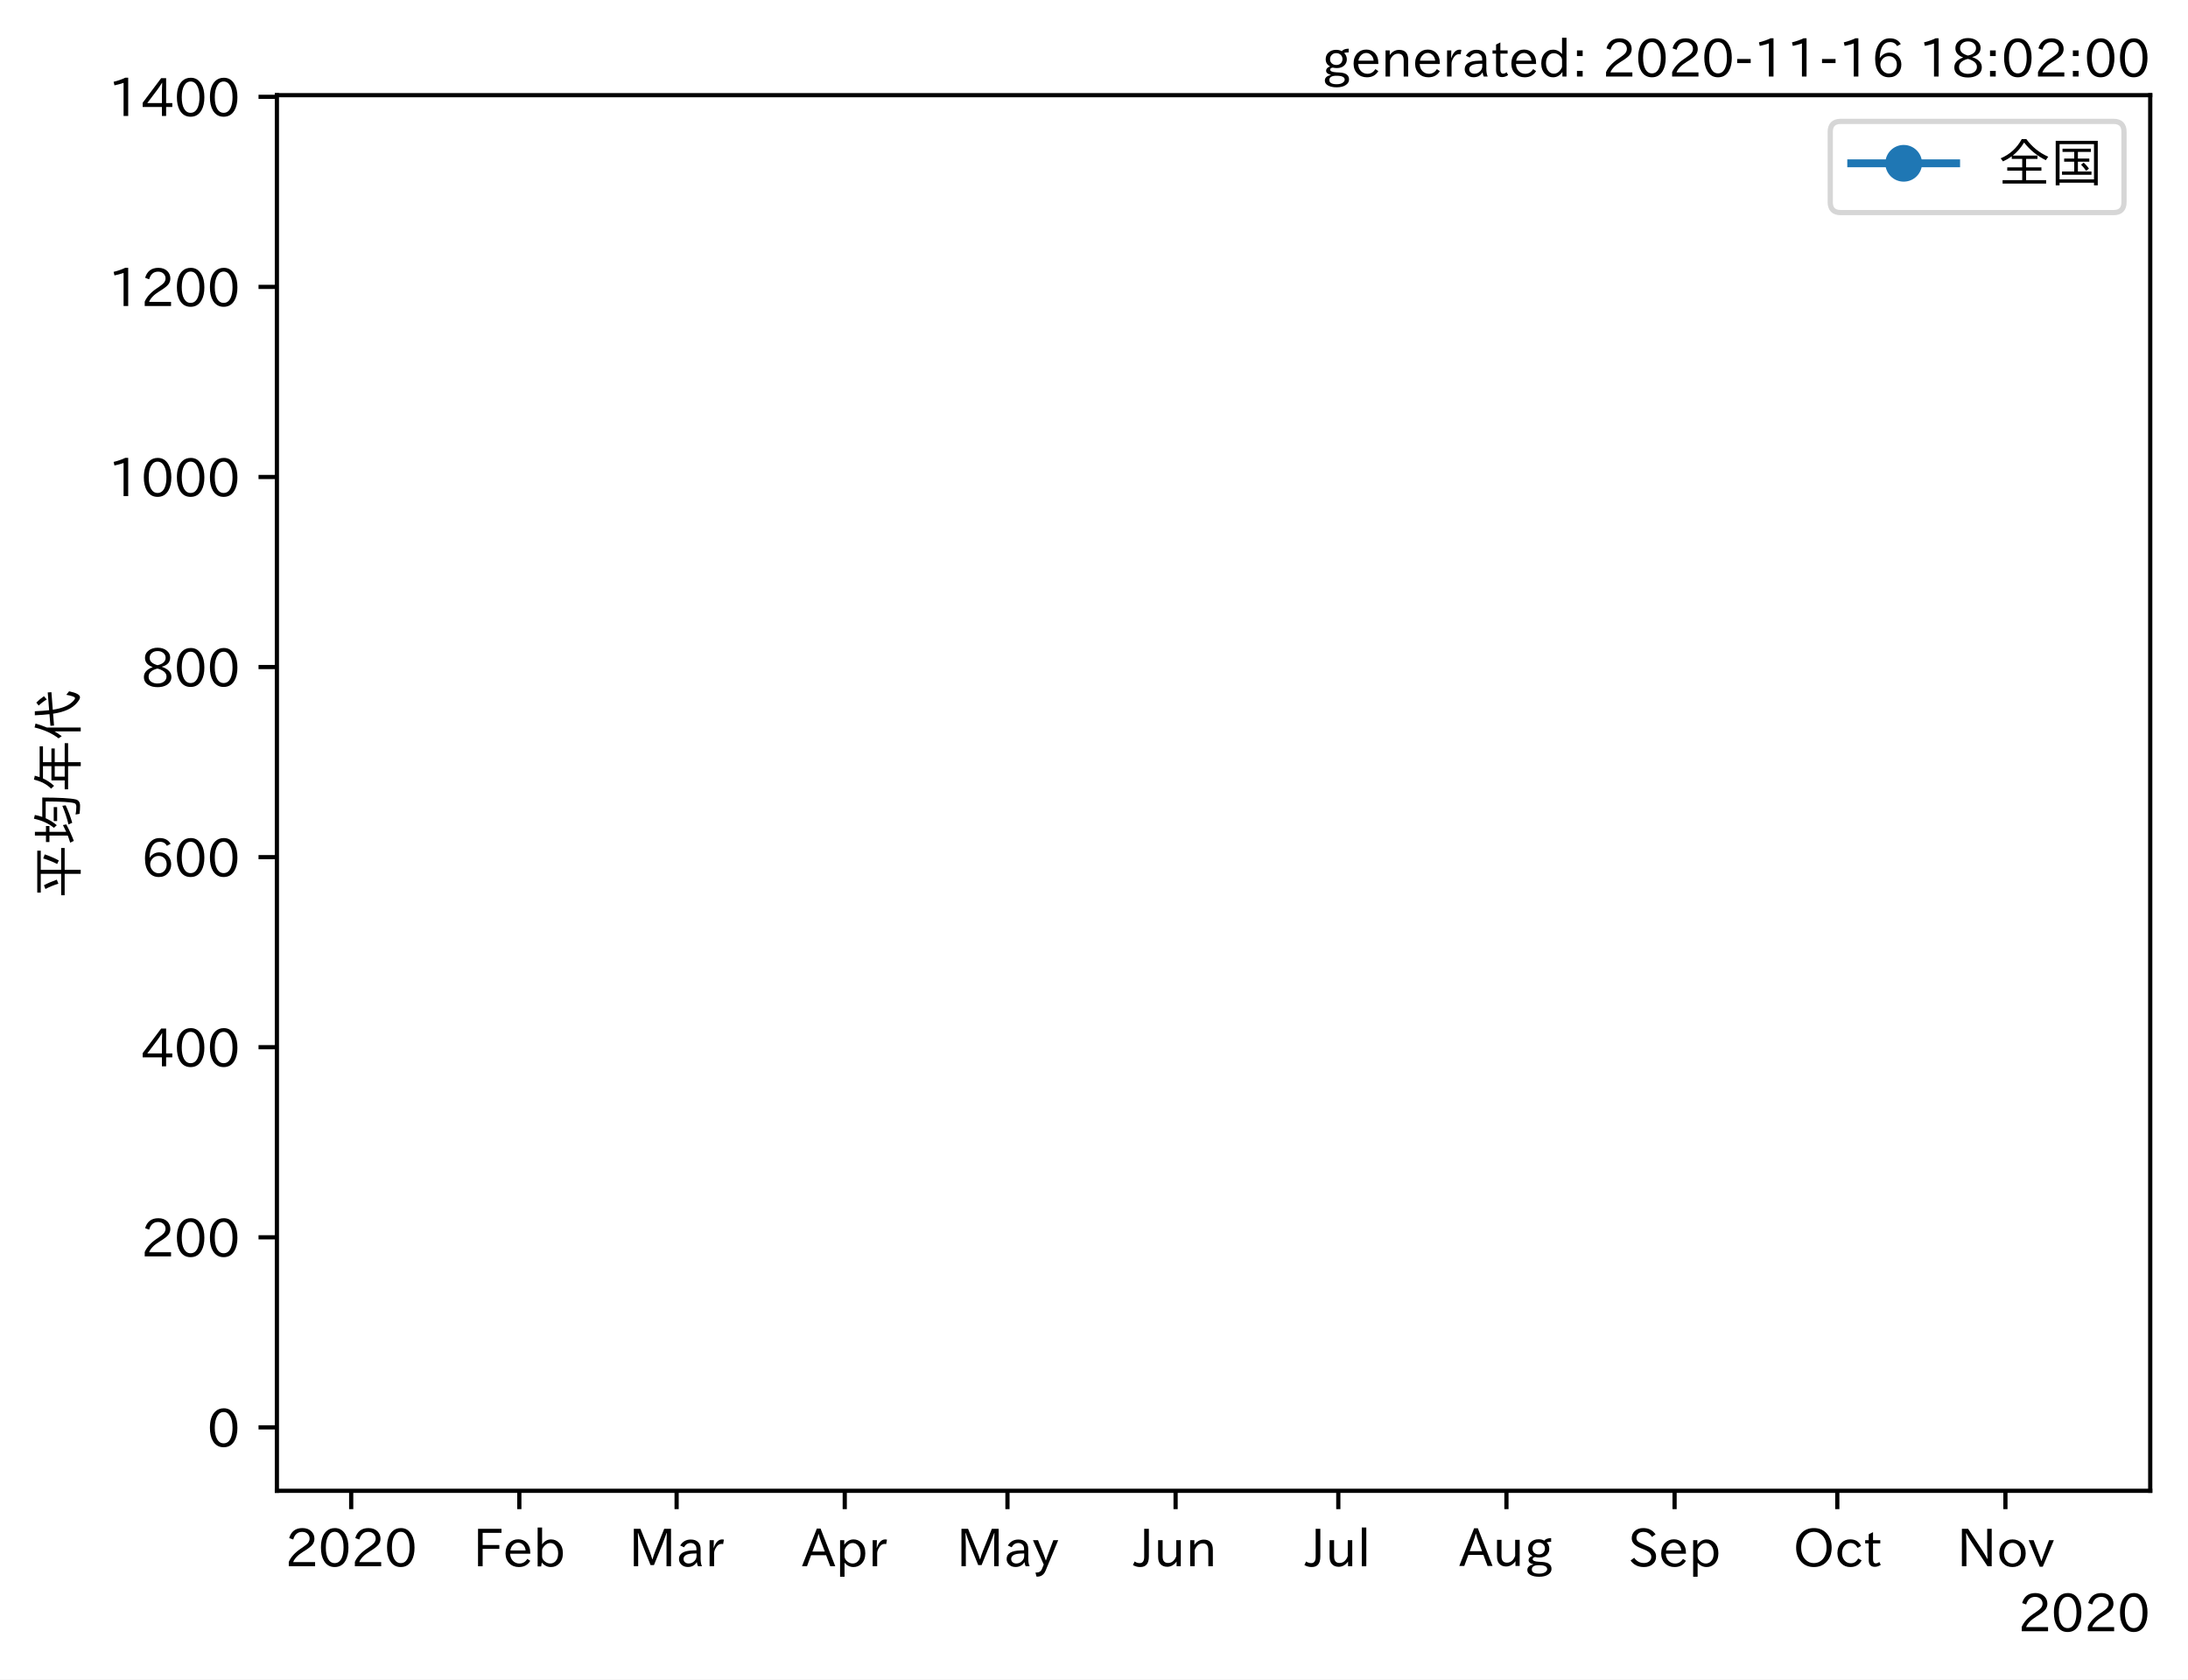
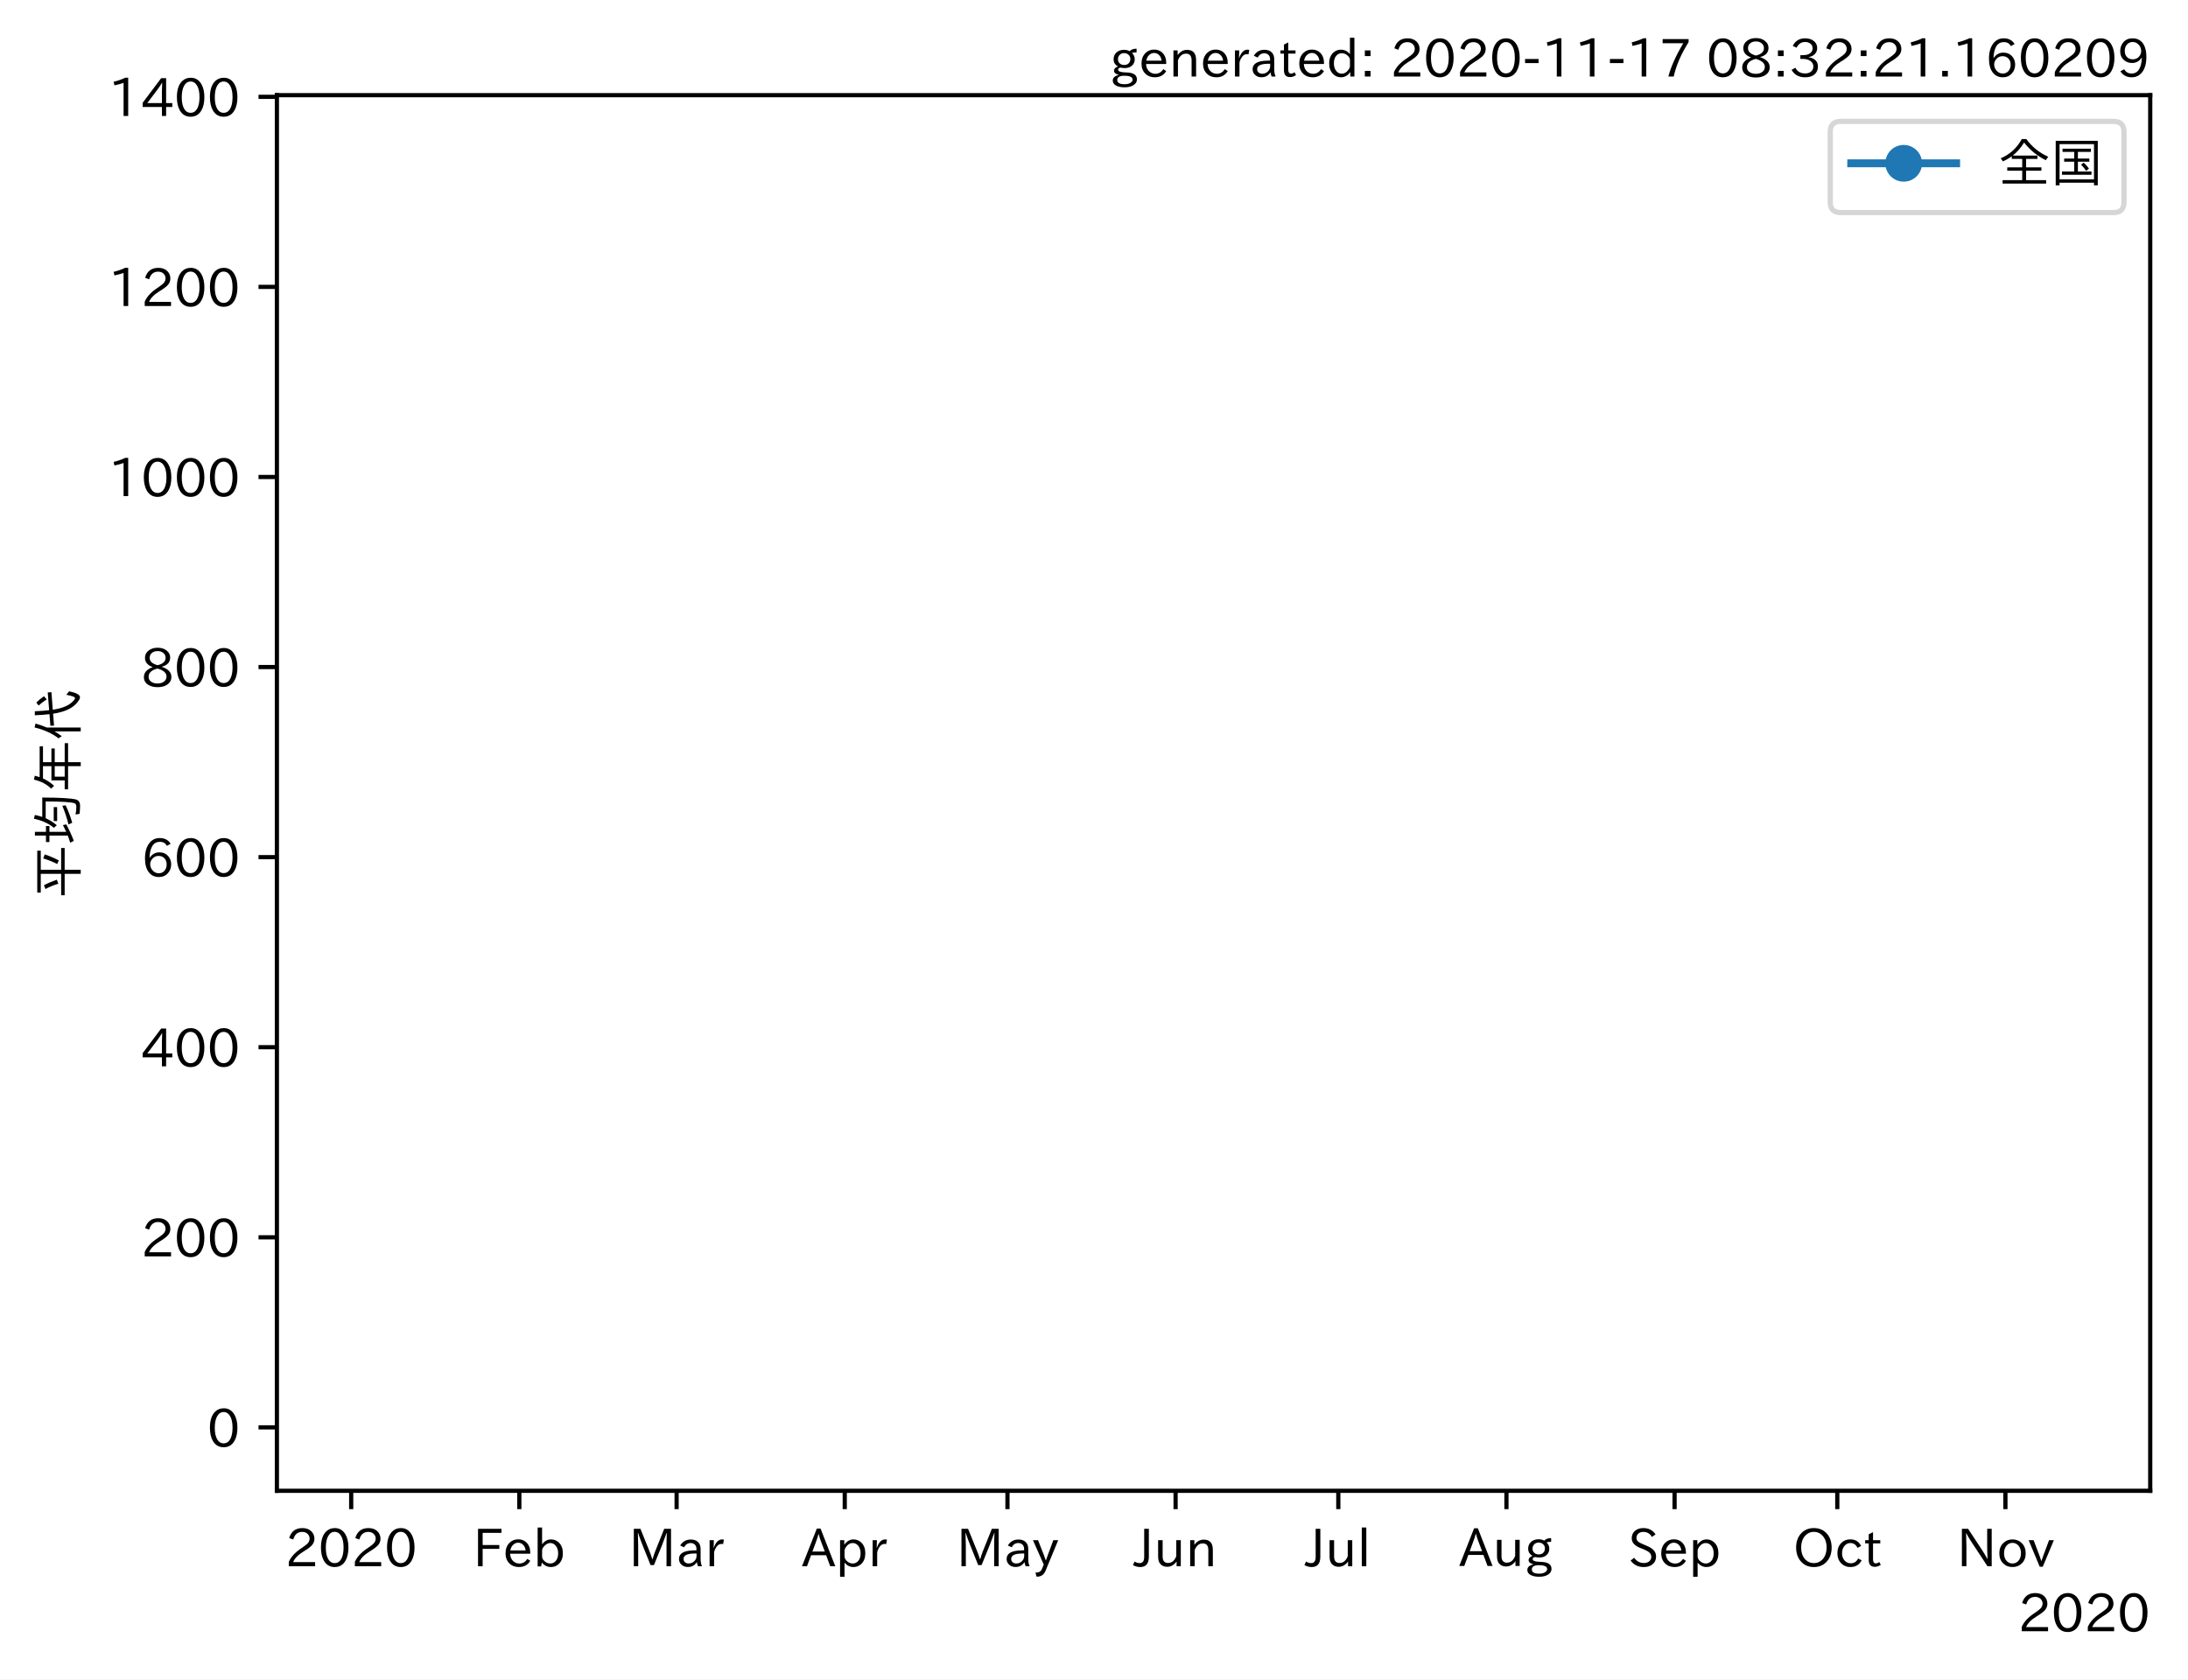
<svg xmlns="http://www.w3.org/2000/svg" xmlns:xlink="http://www.w3.org/1999/xlink" height="320.24pt" version="1.1" viewBox="0 0 417.104 320.24" width="417.104pt">
  <defs>
    <style type="text/css">*{stroke-linecap:butt;stroke-linejoin:round;}</style>
  </defs>
  <g id="figure_1">
    <g id="patch_1">
      <path d="M 0 320.24  L 417.104 320.24  L 417.104 0  L 0 0  z " style="fill:#ffffff;" />
    </g>
    <g id="axes_1">
      <g id="patch_2">
        <path d="M 52.784 284.259  L 409.904 284.259  L 409.904 18.147  L 52.784 18.147  z " style="fill:#ffffff;" />
      </g>
      <g id="matplotlib.axis_1">
        <g id="xtick_1">
          <g id="line2d_1">
            <defs>
-               <path d="M 0 0  L 0 3.5  " id="m5d62d3dd07" style="stroke:#000000;stroke-width:0.8;" />
+               <path d="M 0 0  L 0 3.5  " id="mfe7e79feb5" style="stroke:#000000;stroke-width:0.8;" />
            </defs>
            <g>
-               <use style="stroke:#000000;stroke-width:0.8;" x="66.949" xlink:href="#m5d62d3dd07" y="284.259" />
+               <use style="stroke:#000000;stroke-width:0.8;" x="66.949" xlink:href="#mfe7e79feb5" y="284.259" />
            </g>
          </g>
          <g id="text_1">
            <g transform="translate(54.35236 298.7493)scale(0.1 -0.1)">
              <defs>
                <path d="M 57.172 0.984  L 6.984 0.984  L 6.984 9.281  Q 12.891 23.047 29.594 34.422  L 32.375 36.281  Q 40.922 42.141 43.609 45.406  Q 46.688 49.266 46.688 53.812  Q 46.688 58.938 43.062 62.547  Q 39.062 66.547 32.562 66.547  Q 19.531 66.547 15.484 52  L 7.766 54.781  Q 13.328 73.828 33.062 73.828  Q 43.844 73.828 50.25 67.438  Q 55.859 61.672 55.859 53.516  Q 55.859 47.469 52.25 42.531  Q 48.922 37.75 36.969 30.281  L 34.859 29  Q 19.625 19.578 15.281 8.891  L 57.172 8.891  z " id="IPAexGothic-50" />
                <path d="M 31.844 73.828  Q 45.016 73.828 52.094 61.625  Q 57.719 51.953 57.719 36.625  Q 57.719 21.438 52.094 11.578  Q 45.125 -0.484 31.5 -0.484  Q 17.922 -0.484 10.938 11.578  Q 5.328 21.438 5.328 36.719  Q 5.328 58.016 15.625 67.719  Q 22.172 73.828 31.844 73.828  z M 31.5 66.656  Q 23.688 66.656 19.188 58.734  Q 14.594 50.734 14.594 36.625  Q 14.594 22.75 19.094 14.797  Q 23.641 6.984 31.5 6.984  Q 40.922 6.984 45.453 18.016  Q 48.438 25.344 48.438 37.109  Q 48.438 50.875 43.844 58.734  Q 39.203 66.656 31.5 66.656  z " id="IPAexGothic-48" />
              </defs>
              <use xlink:href="#IPAexGothic-50" />
              <use x="62.988" xlink:href="#IPAexGothic-48" />
              <use x="125.977" xlink:href="#IPAexGothic-50" />
              <use x="188.965" xlink:href="#IPAexGothic-48" />
            </g>
          </g>
        </g>
        <g id="xtick_2">
          <g id="line2d_2">
            <g>
-               <use style="stroke:#000000;stroke-width:0.8;" x="99.001" xlink:href="#m5d62d3dd07" y="284.259" />
+               <use style="stroke:#000000;stroke-width:0.8;" x="99.001" xlink:href="#mfe7e79feb5" y="284.259" />
            </g>
          </g>
          <g id="text_2">
            <g transform="translate(90.17768 298.7493)scale(0.1 -0.1)">
              <defs>
                <path d="M 54.203 64.703  L 18.312 64.703  L 18.312 41.5  L 50.094 41.5  L 50.094 34.188  L 18.312 34.188  L 18.312 0.984  L 9.516 0.984  L 9.516 72.406  L 54.203 72.406  z " id="IPAexGothic-70" />
                <path d="M 13.484 24.906  Q 13.922 16.266 18.891 11.281  Q 23.969 6.203 31.203 6.203  Q 40.719 6.203 46.297 15.094  L 51.906 11.375  Q 44.828 -0.484 30.172 -0.484  Q 19.094 -0.484 11.969 6.594  Q 4.781 13.812 4.781 25.641  Q 4.781 38.188 12.312 45.703  Q 19 52.391 29 52.391  Q 38.422 52.391 44.781 46.188  Q 51.906 38.969 51.906 26.906  L 51.906 24.906  z M 43.062 31.203  Q 42.328 37.984 38.281 41.891  Q 34.281 45.906 28.812 45.906  Q 22.469 45.906 17.969 40.484  Q 14.891 36.812 13.969 31.203  z " id="IPAexGothic-101" />
                <path d="M 17.578 42.672  Q 24.219 52.203 34.672 52.203  Q 43.562 52.203 49.859 45.906  Q 57.172 38.578 57.172 25.688  Q 57.172 13.094 49.859 5.812  Q 43.562 -0.484 34.469 -0.484  Q 24.359 -0.484 17 8.062  L 15.766 0.688  L 9.078 0.688  L 9.078 74.906  L 17.578 74.906  z M 17.578 31.203  L 17.578 19.578  Q 17.578 13.875 23.875 9.375  Q 28.172 6.297 33.109 6.297  Q 38.875 6.297 42.875 10.297  Q 48.188 15.766 48.188 25.484  Q 48.188 34.281 43.797 39.891  Q 39.453 45.312 33.203 45.312  Q 27.484 45.312 22.469 40.281  Q 17.578 35.406 17.578 31.203  z " id="IPAexGothic-98" />
              </defs>
              <use xlink:href="#IPAexGothic-70" />
              <use x="57.178" xlink:href="#IPAexGothic-101" />
              <use x="114.062" xlink:href="#IPAexGothic-98" />
            </g>
          </g>
        </g>
        <g id="xtick_3">
          <g id="line2d_3">
            <g>
-               <use style="stroke:#000000;stroke-width:0.8;" x="128.985" xlink:href="#m5d62d3dd07" y="284.259" />
+               <use style="stroke:#000000;stroke-width:0.8;" x="128.985" xlink:href="#mfe7e79feb5" y="284.259" />
            </g>
          </g>
          <g id="text_3">
            <g transform="translate(119.8758 298.7493)scale(0.1 -0.1)">
              <defs>
                <path d="M 80.422 0.984  L 71.828 0.984  L 71.828 39.594  Q 71.828 51.266 72.406 64.594  L 72.016 64.594  Q 68.062 53.266 63.531 41.797  L 47.906 3.266  L 41.406 3.266  L 25.641 42.578  Q 20.75 54.781 17.625 64.703  L 17.234 64.703  Q 17.828 48.922 17.828 39.891  L 17.828 0.984  L 9.516 0.984  L 9.516 72.406  L 22.125 72.406  L 39.109 30.375  Q 42.141 23 44.828 14.156  L 45.125 14.156  Q 47.312 22.125 50.531 30.172  L 67.438 72.406  L 80.422 72.406  z " id="IPAexGothic-77" />
                <path d="M 49.312 0.984  L 41.75 0.984  Q 39.984 4.734 39.547 8.688  L 39.203 8.688  Q 33.547 -0.391 22.312 -0.391  Q 14.594 -0.391 9.719 4.5  Q 5.422 8.797 5.422 14.984  Q 5.422 30.422 32.031 31.203  L 38.719 31.391  L 38.719 33.984  Q 38.719 39.203 35.75 42.188  Q 32.625 45.312 27.734 45.312  Q 19.344 45.312 15.141 37.156  L 7.719 40.578  Q 14.656 52 27.938 52  Q 37.109 52 42.047 46.875  Q 46.625 42.281 46.625 33.891  L 46.625 15.578  Q 46.625 6.25 49.312 0.984  z M 38.922 25.391  L 33.453 25.297  Q 14.109 24.859 14.109 14.891  Q 14.109 11.375 16.406 9.078  Q 19.234 6.297 23.828 6.297  Q 30.219 6.297 34.906 10.984  Q 38.922 15.141 38.922 21  z " id="IPAexGothic-97" />
                <path d="M 36.078 51.812  L 34.578 43.266  Q 32.906 43.609 31.594 43.609  Q 25.828 43.609 22.078 38.188  Q 17.391 31.344 17.391 26.172  L 17.391 0.984  L 8.797 0.984  L 8.797 50.781  L 16.891 50.781  L 16.5 35.984  L 16.703 35.984  Q 22.219 52.203 32.766 52.203  Q 34.469 52.203 36.078 51.812  z " id="IPAexGothic-114" />
              </defs>
              <use xlink:href="#IPAexGothic-77" />
              <use x="90.186" xlink:href="#IPAexGothic-97" />
              <use x="145.166" xlink:href="#IPAexGothic-114" />
            </g>
          </g>
        </g>
        <g id="xtick_4">
          <g id="line2d_4">
            <g>
-               <use style="stroke:#000000;stroke-width:0.8;" x="161.037" xlink:href="#m5d62d3dd07" y="284.259" />
+               <use style="stroke:#000000;stroke-width:0.8;" x="161.037" xlink:href="#mfe7e79feb5" y="284.259" />
            </g>
          </g>
          <g id="text_4">
            <g transform="translate(152.8948 298.7493)scale(0.1 -0.1)">
              <defs>
                <path d="M 63.375 0.984  L 53.812 0.984  L 45.906 22.016  L 17.188 22.016  L 9.422 0.984  L -0.094 0.984  L 28.219 72.906  L 35.297 72.906  z M 43.406 29.109  L 36.188 48.094  Q 33.203 56.062 31.688 62.5  L 31.391 62.5  Q 29.641 55.672 26.812 48.094  L 19.734 29.109  z " id="IPAexGothic-65" />
                <path d="M 16.797 42  Q 23.828 52.203 34.469 52.203  Q 43.266 52.203 49.562 45.906  Q 56.891 38.578 56.891 25.688  Q 56.891 13.141 49.656 5.812  Q 43.359 -0.484 34.375 -0.484  Q 24.516 -0.484 17.281 7.766  L 17.281 -19  L 8.797 -19  L 8.797 50.781  L 16.797 50.781  z M 17.281 30.469  L 17.281 20.172  Q 17.281 14.016 23.688 9.375  Q 27.984 6.297 32.906 6.297  Q 38.578 6.297 42.578 10.297  Q 47.906 15.578 47.906 25.484  Q 47.906 34.375 43.5 39.984  Q 39.109 45.312 32.812 45.312  Q 25.875 45.312 20.906 38.812  Q 17.281 34.125 17.281 30.469  z " id="IPAexGothic-112" />
              </defs>
              <use xlink:href="#IPAexGothic-65" />
              <use x="63.721" xlink:href="#IPAexGothic-112" />
              <use x="125.83" xlink:href="#IPAexGothic-114" />
            </g>
          </g>
        </g>
        <g id="xtick_5">
          <g id="line2d_5">
            <g>
-               <use style="stroke:#000000;stroke-width:0.8;" x="192.055" xlink:href="#m5d62d3dd07" y="284.259" />
+               <use style="stroke:#000000;stroke-width:0.8;" x="192.055" xlink:href="#mfe7e79feb5" y="284.259" />
            </g>
          </g>
          <g id="text_5">
            <g transform="translate(182.3354 298.7493)scale(0.1 -0.1)">
              <defs>
                <path d="M 48.781 50.781  L 24.609 -7.625  Q 19.969 -18.797 8.594 -18.797  L 7.469 -18.797  L 5.375 -10.984  L 6.984 -10.984  Q 15.141 -10.984 17.969 -3.719  L 21.188 4.297  L 0.594 50.781  L 10.297 50.781  L 21.297 22.797  Q 23.875 16.016 25.094 12.203  L 25.391 12.203  Q 27.344 18.266 29.109 22.797  L 39.5 50.781  z " id="IPAexGothic-121" />
              </defs>
              <use xlink:href="#IPAexGothic-77" />
              <use x="90.186" xlink:href="#IPAexGothic-97" />
              <use x="145.166" xlink:href="#IPAexGothic-121" />
            </g>
          </g>
        </g>
        <g id="xtick_6">
          <g id="line2d_6">
            <g>
-               <use style="stroke:#000000;stroke-width:0.8;" x="224.107" xlink:href="#m5d62d3dd07" y="284.259" />
+               <use style="stroke:#000000;stroke-width:0.8;" x="224.107" xlink:href="#mfe7e79feb5" y="284.259" />
            </g>
          </g>
          <g id="text_6">
            <g transform="translate(216.167 298.7493)scale(0.1 -0.1)">
              <defs>
                <path d="M 28.422 72.406  L 28.422 19.281  Q 28.422 -0.484 11.922 -0.484  Q 4.734 -0.484 -1.953 3.266  L 1.312 10.062  Q 5.906 6.984 10.844 6.984  Q 19.531 6.984 19.531 18.797  L 19.531 72.406  z " id="IPAexGothic-74" />
                <path d="M 51.312 0.984  L 43.312 0.984  L 43.312 10.062  Q 35.938 0 25.391 0  Q 16.75 0 11.922 5.859  Q 8.109 10.594 8.109 19.391  L 8.109 50.781  L 16.703 50.781  L 16.703 19.672  Q 16.703 7.281 27.094 7.281  Q 37.594 7.281 42.719 20.172  L 42.719 50.781  L 51.312 50.781  z " id="IPAexGothic-117" />
                <path d="M 52 0.984  L 43.406 0.984  L 43.406 31.891  Q 43.406 44.578 32.906 44.578  Q 22.312 44.578 17.391 31.891  L 17.391 0.984  L 8.797 0.984  L 8.797 50.781  L 16.797 50.781  L 16.797 41.797  Q 23.828 51.812 34.719 51.812  Q 52 51.812 52 32.375  z " id="IPAexGothic-110" />
              </defs>
              <use xlink:href="#IPAexGothic-74" />
              <use x="37.988" xlink:href="#IPAexGothic-117" />
              <use x="98.389" xlink:href="#IPAexGothic-110" />
            </g>
          </g>
        </g>
        <g id="xtick_7">
          <g id="line2d_7">
            <g>
-               <use style="stroke:#000000;stroke-width:0.8;" x="255.125" xlink:href="#m5d62d3dd07" y="284.259" />
+               <use style="stroke:#000000;stroke-width:0.8;" x="255.125" xlink:href="#mfe7e79feb5" y="284.259" />
            </g>
          </g>
          <g id="text_7">
            <g transform="translate(248.8553 298.7493)scale(0.1 -0.1)">
              <defs>
                <path d="M 17.672 0.984  L 9.078 0.984  L 9.078 74.906  L 17.672 74.906  z " id="IPAexGothic-108" />
              </defs>
              <use xlink:href="#IPAexGothic-74" />
              <use x="37.988" xlink:href="#IPAexGothic-117" />
              <use x="98.389" xlink:href="#IPAexGothic-108" />
            </g>
          </g>
        </g>
        <g id="xtick_8">
          <g id="line2d_8">
            <g>
-               <use style="stroke:#000000;stroke-width:0.8;" x="287.177" xlink:href="#m5d62d3dd07" y="284.259" />
+               <use style="stroke:#000000;stroke-width:0.8;" x="287.177" xlink:href="#mfe7e79feb5" y="284.259" />
            </g>
          </g>
          <g id="text_8">
            <g transform="translate(278.1947 298.6914)scale(0.1 -0.1)">
              <defs>
                <path d="M 20.797 17.969  Q 15.719 17.531 15.719 14.062  Q 15.719 9.578 27.547 8.984  L 33.297 8.688  Q 51.609 7.766 51.609 -4.594  Q 51.609 -10.938 45.703 -14.984  Q 39.359 -19.578 28.031 -19.578  Q 17.781 -19.578 11.531 -16.062  Q 5.516 -12.641 5.516 -6.688  Q 5.516 1.312 16.797 3.859  L 16.797 4.203  Q 7.906 6.453 7.906 12.156  Q 7.906 17.438 15.531 20.266  Q 7.125 24.609 7.125 34.078  Q 7.125 41.406 12.016 46.297  Q 17.625 51.906 27.156 51.906  Q 33.203 51.906 37.844 49.266  Q 41.406 53.953 50.922 54.109  L 50.922 47.078  Q 44.344 46.922 42.234 45.906  Q 47.406 40.828 47.406 33.891  Q 47.406 27 42.719 22.266  Q 37.5 17.094 28.328 17.094  Q 24.422 17.094 20.797 17.969  z M 27.094 45.609  Q 22.016 45.609 18.703 42.281  Q 15.438 39.016 15.438 34.078  Q 15.438 29.25 18.5 26.312  Q 21.828 23 27.438 23  Q 32.719 23 35.891 26.219  Q 39.109 29.391 39.109 34.422  Q 39.109 39.016 35.891 42.188  Q 32.516 45.609 27.094 45.609  z M 27.391 2.484  Q 14.109 2.484 14.109 -5.719  Q 14.109 -13.672 28.125 -13.672  Q 37.156 -13.672 41.219 -9.469  Q 43.312 -7.516 43.312 -4.891  Q 43.312 2.484 27.391 2.484  z " id="IPAexGothic-103" />
              </defs>
              <use xlink:href="#IPAexGothic-65" />
              <use x="63.721" xlink:href="#IPAexGothic-117" />
              <use x="124.121" xlink:href="#IPAexGothic-103" />
            </g>
          </g>
        </g>
        <g id="xtick_9">
          <g id="line2d_9">
            <g>
-               <use style="stroke:#000000;stroke-width:0.8;" x="319.229" xlink:href="#m5d62d3dd07" y="284.259" />
+               <use style="stroke:#000000;stroke-width:0.8;" x="319.229" xlink:href="#mfe7e79feb5" y="284.259" />
            </g>
          </g>
          <g id="text_9">
            <g transform="translate(310.3536 298.7493)scale(0.1 -0.1)">
              <defs>
                <path d="M 45.609 56.891  Q 40.047 66.547 28.953 66.547  Q 22.703 66.547 18.953 62.641  Q 16.062 59.422 16.062 55.219  Q 16.062 50.594 19.781 47.609  Q 22.562 45.516 31 42  L 34.375 40.578  Q 45.703 36.031 49.859 30.516  Q 53.469 25.688 53.469 19.672  Q 53.469 10.062 46.391 4.5  Q 39.984 -0.484 30.172 -0.484  Q 13.766 -0.484 4.891 11.969  L 11.766 17.188  Q 18.797 7.172 30.281 7.172  Q 35.75 7.172 39.594 9.766  Q 44.391 13.234 44.391 19  Q 44.391 23.484 40.875 27  Q 37.109 30.609 27 34.469  L 24.078 35.594  Q 7.078 42.094 7.078 54.391  Q 7.078 62.594 12.594 67.922  Q 18.797 73.828 29.109 73.828  Q 44.391 73.828 52.484 61.812  z " id="IPAexGothic-83" />
              </defs>
              <use xlink:href="#IPAexGothic-83" />
              <use x="58.496" xlink:href="#IPAexGothic-101" />
              <use x="115.381" xlink:href="#IPAexGothic-112" />
            </g>
          </g>
        </g>
        <g id="xtick_10">
          <g id="line2d_10">
            <g>
-               <use style="stroke:#000000;stroke-width:0.8;" x="350.247" xlink:href="#m5d62d3dd07" y="284.259" />
+               <use style="stroke:#000000;stroke-width:0.8;" x="350.247" xlink:href="#mfe7e79feb5" y="284.259" />
            </g>
          </g>
          <g id="text_10">
            <g transform="translate(341.8114 298.7493)scale(0.1 -0.1)">
              <defs>
                <path d="M 39.703 73.828  Q 54 73.828 63.188 64.656  Q 73.578 54.25 73.578 36.422  Q 73.578 19.047 62.984 8.594  Q 53.906 -0.484 39.703 -0.484  Q 25.594 -0.484 16.5 8.594  Q 5.906 19.047 5.906 36.812  Q 5.906 54.203 16.312 64.656  Q 25.484 73.828 39.703 73.828  z M 39.703 66.656  Q 30.516 66.656 23.922 60.062  Q 15.531 51.609 15.531 36.719  Q 15.531 21.734 23.922 13.484  Q 30.422 6.984 39.703 6.984  Q 48.922 6.984 55.562 13.484  Q 63.969 21.875 63.969 37.109  Q 63.969 51.516 55.469 60.062  Q 49.031 66.656 39.703 66.656  z " id="IPAexGothic-79" />
                <path d="M 51.078 12.25  Q 44.281 -0.484 29.688 -0.484  Q 19.188 -0.484 12.312 6.391  Q 4.891 13.922 4.891 25.984  Q 4.891 37.938 12.312 45.516  Q 19.094 52.297 29.391 52.297  Q 43.953 52.297 50.094 39.703  L 43.172 36.078  Q 38.812 45.312 29.688 45.312  Q 23.688 45.312 19.281 40.922  Q 13.766 35.406 13.766 25.781  Q 13.766 16.703 19.094 11.375  Q 23.781 6.688 30.562 6.688  Q 39.797 6.688 44.484 15.875  z " id="IPAexGothic-99" />
                <path d="M 33.203 3.766  Q 27.641 -0.094 21.828 -0.094  Q 10.203 -0.094 10.203 12.984  L 10.203 44.672  L 3.422 44.672  L 3.422 50.781  L 10.203 50.781  L 10.203 61.969  L 18.406 66.062  L 18.406 50.781  L 32.234 50.781  L 32.234 44.672  L 18.406 44.672  L 18.406 14.156  Q 18.406 6.5 23.641 6.5  Q 27.156 6.5 30.328 9.188  z " id="IPAexGothic-116" />
              </defs>
              <use xlink:href="#IPAexGothic-79" />
              <use x="79.688" xlink:href="#IPAexGothic-99" />
              <use x="134.082" xlink:href="#IPAexGothic-116" />
            </g>
          </g>
        </g>
        <g id="xtick_11">
          <g id="line2d_11">
            <g>
-               <use style="stroke:#000000;stroke-width:0.8;" x="382.298" xlink:href="#m5d62d3dd07" y="284.259" />
+               <use style="stroke:#000000;stroke-width:0.8;" x="382.298" xlink:href="#mfe7e79feb5" y="284.259" />
            </g>
          </g>
          <g id="text_11">
            <g transform="translate(373.05 298.7493)scale(0.1 -0.1)">
              <defs>
                <path d="M 66.312 0.984  L 58.297 0.984  L 26.516 49.219  Q 22.906 54.688 17.828 64.016  L 17.438 64.016  L 17.625 59.328  Q 18.109 43.797 18.109 38.578  L 18.109 0.984  L 9.516 0.984  L 9.516 72.406  L 21.344 72.406  L 48.641 30.906  Q 53.953 22.609 58.016 15.094  L 58.406 15.094  Q 57.719 29.641 57.719 38.578  L 57.719 72.406  L 66.312 72.406  z " id="IPAexGothic-78" />
                <path d="M 29.984 52.203  Q 40.531 52.203 47.75 45.125  Q 55.172 37.703 55.172 25.594  Q 55.172 13.875 47.906 6.594  Q 40.766 -0.484 29.984 -0.484  Q 19.188 -0.484 12.203 6.5  Q 4.891 13.766 4.891 25.875  Q 4.891 37.703 12.312 45.125  Q 19.391 52.203 29.984 52.203  z M 29.984 45.609  Q 23.734 45.609 19.391 41.109  Q 13.875 35.594 13.875 25.781  Q 13.875 16.109 19.281 10.688  Q 23.688 6.297 29.984 6.297  Q 36.422 6.297 40.766 10.797  Q 46.188 16.219 46.188 26.125  Q 46.188 35.453 40.672 41.109  Q 36.188 45.609 29.984 45.609  z " id="IPAexGothic-111" />
                <path d="M 48.484 50.781  L 27.297 0.094  L 21.484 0.094  L 0.391 50.781  L 9.812 50.781  L 20.906 21.688  L 23.781 13.188  L 24.516 10.984  L 24.812 10.984  Q 25.641 13.812 28.469 21.688  L 39.312 50.781  z " id="IPAexGothic-118" />
              </defs>
              <use xlink:href="#IPAexGothic-78" />
              <use x="75.977" xlink:href="#IPAexGothic-111" />
              <use x="136.377" xlink:href="#IPAexGothic-118" />
            </g>
          </g>
        </g>
        <g id="text_12">
          <g transform="translate(384.7106 311.1399)scale(0.1 -0.1)">
            <use xlink:href="#IPAexGothic-50" />
            <use x="62.988" xlink:href="#IPAexGothic-48" />
            <use x="125.977" xlink:href="#IPAexGothic-50" />
            <use x="188.965" xlink:href="#IPAexGothic-48" />
          </g>
        </g>
      </g>
      <g id="matplotlib.axis_2">
        <g id="ytick_1">
          <g id="line2d_12">
            <defs>
-               <path d="M 0 0  L -3.5 0  " id="me24b415521" style="stroke:#000000;stroke-width:0.8;" />
+               <path d="M 0 0  L -3.5 0  " id="mc5b46aabe4" style="stroke:#000000;stroke-width:0.8;" />
            </defs>
            <g>
-               <use style="stroke:#000000;stroke-width:0.8;" x="52.784" xlink:href="#me24b415521" y="272.163" />
+               <use style="stroke:#000000;stroke-width:0.8;" x="52.784" xlink:href="#mc5b46aabe4" y="272.163" />
            </g>
          </g>
          <g id="text_13">
            <g transform="translate(39.48594 275.9079)scale(0.1 -0.1)">
              <use xlink:href="#IPAexGothic-48" />
            </g>
          </g>
        </g>
        <g id="ytick_2">
          <g id="line2d_13">
            <g>
-               <use style="stroke:#000000;stroke-width:0.8;" x="52.784" xlink:href="#me24b415521" y="235.92" />
+               <use style="stroke:#000000;stroke-width:0.8;" x="52.784" xlink:href="#mc5b46aabe4" y="235.92" />
            </g>
          </g>
          <g id="text_14">
            <g transform="translate(26.88906 239.6652)scale(0.1 -0.1)">
              <use xlink:href="#IPAexGothic-50" />
              <use x="62.988" xlink:href="#IPAexGothic-48" />
              <use x="125.977" xlink:href="#IPAexGothic-48" />
            </g>
          </g>
        </g>
        <g id="ytick_3">
          <g id="line2d_14">
            <g>
-               <use style="stroke:#000000;stroke-width:0.8;" x="52.784" xlink:href="#me24b415521" y="199.677" />
+               <use style="stroke:#000000;stroke-width:0.8;" x="52.784" xlink:href="#mc5b46aabe4" y="199.677" />
            </g>
          </g>
          <g id="text_15">
            <g transform="translate(26.88906 203.4225)scale(0.1 -0.1)">
              <defs>
                <path d="M 59.578 18.109  L 47.797 18.109  L 47.797 0.984  L 39.797 0.984  L 39.797 18.109  L 3.078 18.109  L 3.078 26.125  L 38.375 73.094  L 47.797 73.094  L 47.797 25.531  L 59.578 25.531  z M 40.281 64.203  L 39.984 64.203  Q 35.594 57.125 31.297 51.312  L 11.859 25.531  L 39.797 25.531  L 39.797 49.125  Q 39.797 54.391 40.281 64.203  z " id="IPAexGothic-52" />
              </defs>
              <use xlink:href="#IPAexGothic-52" />
              <use x="62.988" xlink:href="#IPAexGothic-48" />
              <use x="125.977" xlink:href="#IPAexGothic-48" />
            </g>
          </g>
        </g>
        <g id="ytick_4">
          <g id="line2d_15">
            <g>
-               <use style="stroke:#000000;stroke-width:0.8;" x="52.784" xlink:href="#me24b415521" y="163.435" />
+               <use style="stroke:#000000;stroke-width:0.8;" x="52.784" xlink:href="#mc5b46aabe4" y="163.435" />
            </g>
          </g>
          <g id="text_16">
            <g transform="translate(26.88906 167.1798)scale(0.1 -0.1)">
              <defs>
                <path d="M 16.5 36.375  Q 23.578 46.578 34.906 46.578  Q 45.406 46.578 51.812 39.266  Q 57.422 32.906 57.422 23.781  Q 57.422 13.812 51.125 6.781  Q 44.578 -0.484 34.031 -0.484  Q 21.484 -0.484 14.406 9.078  Q 7.516 18.406 7.516 34.812  Q 7.516 53.516 15.828 64.203  Q 23.344 73.828 35.5 73.828  Q 49.859 73.828 56.391 62.891  L 49.219 58.984  Q 45.219 66.656 35.938 66.656  Q 17.484 66.656 16.109 36.375  z M 33.453 39.797  Q 26.312 39.797 21.625 34.469  Q 17.438 29.688 17.438 24.078  Q 17.438 18.062 21.141 13.188  Q 26.125 6.688 33.734 6.688  Q 41.703 6.688 45.953 13.188  Q 48.828 17.625 48.828 23.484  Q 48.828 30.375 45.016 34.812  Q 40.625 39.797 33.453 39.797  z " id="IPAexGothic-54" />
              </defs>
              <use xlink:href="#IPAexGothic-54" />
              <use x="62.988" xlink:href="#IPAexGothic-48" />
              <use x="125.977" xlink:href="#IPAexGothic-48" />
            </g>
          </g>
        </g>
        <g id="ytick_5">
          <g id="line2d_16">
            <g>
-               <use style="stroke:#000000;stroke-width:0.8;" x="52.784" xlink:href="#me24b415521" y="127.192" />
+               <use style="stroke:#000000;stroke-width:0.8;" x="52.784" xlink:href="#mc5b46aabe4" y="127.192" />
            </g>
          </g>
          <g id="text_17">
            <g transform="translate(26.88906 130.9372)scale(0.1 -0.1)">
              <defs>
                <path d="M 39.703 37.891  Q 57.812 31.734 57.812 18.703  Q 57.812 8.453 48.438 3.078  Q 41.609 -0.875 31.5 -0.875  Q 21.344 -0.875 14.5 3.078  Q 5.422 8.297 5.422 18.406  Q 5.422 31.062 22.016 37.203  L 22.016 37.5  Q 7.516 42.719 7.516 54.828  Q 7.516 64.062 15.328 69.625  Q 21.969 74.312 31.547 74.312  Q 42.234 74.312 48.922 68.797  Q 55.516 63.578 55.516 55.719  Q 55.516 42.281 39.703 38.188  z M 31.594 41.016  Q 46.828 44.625 46.828 55.125  Q 46.828 61.188 41.797 64.844  Q 37.703 67.922 31.5 67.922  Q 25.094 67.922 20.797 64.5  Q 16.406 60.891 16.406 55.031  Q 16.406 49.219 21.094 45.703  Q 23.344 43.891 26.906 42.531  Q 31 40.875 31.594 41.016  z M 30.906 34.516  Q 14.406 30.172 14.406 19  Q 14.406 12.109 20.516 8.688  Q 25.094 6.109 31.391 6.109  Q 40.234 6.109 45.016 10.891  Q 48.531 14.406 48.531 19.531  Q 48.531 24.906 43.656 28.906  Q 40.766 31.156 36.719 32.812  Q 31.984 34.719 30.906 34.516  z " id="IPAexGothic-56" />
              </defs>
              <use xlink:href="#IPAexGothic-56" />
              <use x="62.988" xlink:href="#IPAexGothic-48" />
              <use x="125.977" xlink:href="#IPAexGothic-48" />
            </g>
          </g>
        </g>
        <g id="ytick_6">
          <g id="line2d_17">
            <g>
-               <use style="stroke:#000000;stroke-width:0.8;" x="52.784" xlink:href="#me24b415521" y="90.949" />
+               <use style="stroke:#000000;stroke-width:0.8;" x="52.784" xlink:href="#mc5b46aabe4" y="90.949" />
            </g>
          </g>
          <g id="text_18">
            <g transform="translate(20.59062 94.69445)scale(0.1 -0.1)">
              <defs>
                <path d="M 38.484 0.984  L 29.688 0.984  L 29.688 64.109  Q 21.438 61.281 12.312 59.328  L 10.688 66.109  Q 23.734 69.391 32.906 73.922  L 38.484 73.922  z " id="IPAexGothic-49" />
              </defs>
              <use xlink:href="#IPAexGothic-49" />
              <use x="62.988" xlink:href="#IPAexGothic-48" />
              <use x="125.977" xlink:href="#IPAexGothic-48" />
              <use x="188.965" xlink:href="#IPAexGothic-48" />
            </g>
          </g>
        </g>
        <g id="ytick_7">
          <g id="line2d_18">
            <g>
-               <use style="stroke:#000000;stroke-width:0.8;" x="52.784" xlink:href="#me24b415521" y="54.706" />
+               <use style="stroke:#000000;stroke-width:0.8;" x="52.784" xlink:href="#mc5b46aabe4" y="54.706" />
            </g>
          </g>
          <g id="text_19">
            <g transform="translate(20.59062 58.45176)scale(0.1 -0.1)">
              <use xlink:href="#IPAexGothic-49" />
              <use x="62.988" xlink:href="#IPAexGothic-50" />
              <use x="125.977" xlink:href="#IPAexGothic-48" />
              <use x="188.965" xlink:href="#IPAexGothic-48" />
            </g>
          </g>
        </g>
        <g id="ytick_8">
          <g id="line2d_19">
            <g>
-               <use style="stroke:#000000;stroke-width:0.8;" x="52.784" xlink:href="#me24b415521" y="18.464" />
+               <use style="stroke:#000000;stroke-width:0.8;" x="52.784" xlink:href="#mc5b46aabe4" y="18.464" />
            </g>
          </g>
          <g id="text_20">
            <g transform="translate(20.59062 22.20906)scale(0.1 -0.1)">
              <use xlink:href="#IPAexGothic-49" />
              <use x="62.988" xlink:href="#IPAexGothic-52" />
              <use x="125.977" xlink:href="#IPAexGothic-48" />
              <use x="188.965" xlink:href="#IPAexGothic-48" />
            </g>
          </g>
        </g>
        <g id="text_21">
          <g transform="translate(14.69063 171.2026)rotate(-90)scale(0.1 -0.1)">
            <defs>
              <path d="M 53.469 69.188  L 53.469 30.328  L 95.062 30.328  L 95.062 23.641  L 53.469 23.641  L 53.469 -6.984  L 45.844 -6.984  L 45.844 23.641  L 5.031 23.641  L 5.031 30.328  L 45.844 30.328  L 45.844 69.188  L 10.016 69.188  L 10.016 75.875  L 90.047 75.875  L 90.047 69.188  z M 27 35.594  Q 23.25 48.344 16.891 60.297  L 24.125 63.094  Q 29.297 53.469 34.719 38.625  z M 64.594 37.891  Q 70.453 49.031 75.203 64.5  L 82.906 61.625  Q 77.875 46.969 71.391 34.812  z " id="IPAexGothic-24179" />
              <path d="M 18.844 59.281  L 18.844 80.375  L 25.922 80.375  L 25.922 59.281  L 37.016 59.281  L 37.016 52.688  L 25.922 52.688  L 25.922 20.703  Q 32.469 23.641 38.812 26.906  L 40.094 20.516  Q 24.312 12.109 8.734 6.203  L 5.219 13.094  Q 12.547 15.234 18.844 17.781  L 18.844 52.688  L 6.453 52.688  L 6.453 59.281  z M 54.297 66.312  L 91.312 66.312  Q 91.156 17.672 87.797 2.875  Q 85.844 -5.719 75.594 -5.719  Q 68.266 -5.719 60.297 -4.781  L 58.891 2.875  Q 66.266 1.375 73.922 1.375  Q 79.047 1.375 80.422 4.781  Q 83.734 14.359 83.891 59.812  L 51.812 59.812  Q 47.078 48.734 38.531 38.625  L 33.594 44.188  Q 46 59.188 50.922 82.234  L 58.109 80.422  Q 56.547 72.859 54.297 66.312  z M 46.484 44.484  L 73.094 44.484  L 73.094 37.984  L 46.484 37.984  z M 39.984 16.312  Q 58.547 20.906 75.594 28.078  L 76.422 21.688  Q 59.859 13.922 43.219 9.188  z " id="IPAexGothic-22343" />
              <path d="M 27.688 64.984  Q 22.562 53.469 13.672 43.797  L 8.25 49.469  Q 20.656 61.578 25.484 82.172  L 32.953 80.562  Q 31.156 74.359 30.172 71.297  L 88.969 71.297  L 88.969 64.984  L 58.688 64.984  L 58.688 48.875  L 84.906 48.875  L 84.906 42.578  L 58.688 42.578  L 58.688 23.578  L 94.969 23.578  L 94.969 17.094  L 58.688 17.094  L 58.688 -7.031  L 51.172 -7.031  L 51.172 17.094  L 6.984 17.094  L 6.984 23.578  L 23.969 23.578  L 23.969 48.875  L 51.172 48.875  L 51.172 64.984  z M 51.172 42.578  L 31.156 42.578  L 31.156 23.578  L 51.172 23.578  z " id="IPAexGothic-24180" />
              <path d="M 24.812 57.625  L 24.812 -6.984  L 17.484 -6.984  L 17.484 43.016  Q 14.016 36.812 8.297 29.203  L 4.203 35.297  Q 18.562 54 24.906 81  L 32.328 79.203  Q 28.859 67.047 24.812 57.625  z M 51.219 45.703  L 28.516 43.891  L 28.078 50.781  L 50.297 52.594  Q 48.922 63.875 48.188 80.516  L 55.812 80.516  Q 56.594 63.094 57.812 53.219  L 91.703 55.906  L 92.188 48.875  L 58.688 46.297  Q 58.734 46.188 58.797 45.906  Q 58.844 45.562 58.891 45.406  Q 62.359 21.969 72.406 10.406  Q 77.984 3.906 81 3.906  Q 84.234 3.906 87.203 20.516  L 93.891 15.188  Q 89.547 -5.609 82.516 -5.609  Q 78.766 -5.609 72.016 0.094  Q 56.109 13.281 51.312 44.828  Q 51.219 45.125 51.219 45.703  z M 78.328 57.812  Q 73.531 65.922 66.703 73.188  L 72.406 77.688  Q 78.906 71.188 84.516 63.094  z " id="IPAexGothic-20195" />
            </defs>
            <use xlink:href="#IPAexGothic-24179" />
            <use x="100" xlink:href="#IPAexGothic-22343" />
            <use x="200" xlink:href="#IPAexGothic-24180" />
            <use x="300" xlink:href="#IPAexGothic-20195" />
          </g>
        </g>
      </g>
      <g id="line2d_20" />
      <g id="patch_3">
        <path d="M 52.784 284.259  L 52.784 18.147  " style="fill:none;stroke:#000000;stroke-linecap:square;stroke-linejoin:miter;stroke-width:0.8;" />
      </g>
      <g id="patch_4">
        <path d="M 409.904 284.259  L 409.904 18.147  " style="fill:none;stroke:#000000;stroke-linecap:square;stroke-linejoin:miter;stroke-width:0.8;" />
      </g>
      <g id="patch_5">
        <path d="M 52.784 284.259  L 409.904 284.259  " style="fill:none;stroke:#000000;stroke-linecap:square;stroke-linejoin:miter;stroke-width:0.8;" />
      </g>
      <g id="patch_6">
        <path d="M 52.784 18.147  L 409.904 18.147  " style="fill:none;stroke:#000000;stroke-linecap:square;stroke-linejoin:miter;stroke-width:0.8;" />
      </g>
      <g id="legend_1">
        <g id="patch_7">
          <path d="M 350.904 40.537  L 402.904 40.537  Q 404.904 40.537 404.904 38.537  L 404.904 25.147  Q 404.904 23.147 402.904 23.147  L 350.904 23.147  Q 348.904 23.147 348.904 25.147  L 348.904 38.537  Q 348.904 40.537 350.904 40.537  z " style="fill:#ffffff;opacity:0.8;stroke:#cccccc;stroke-linejoin:miter;" />
        </g>
        <g id="line2d_21">
          <path d="M 352.904 31.137  L 372.904 31.137  " style="fill:none;stroke:#1f77b4;stroke-linecap:square;stroke-width:1.5;" />
        </g>
        <g id="line2d_22">
          <defs>
-             <path d="M 0 3  C 0.796 3 1.559 2.684 2.121 2.121  C 2.684 1.559 3 0.796 3 0  C 3 -0.796 2.684 -1.559 2.121 -2.121  C 1.559 -2.684 0.796 -3 0 -3  C -0.796 -3 -1.559 -2.684 -2.121 -2.121  C -2.684 -1.559 -3 -0.796 -3 0  C -3 0.796 -2.684 1.559 -2.121 2.121  C -1.559 2.684 -0.796 3 0 3  z " id="m132c1c16e5" style="stroke:#1f77b4;" />
+             <path d="M 0 3  C 0.796 3 1.559 2.684 2.121 2.121  C 2.684 1.559 3 0.796 3 0  C 3 -0.796 2.684 -1.559 2.121 -2.121  C 1.559 -2.684 0.796 -3 0 -3  C -0.796 -3 -1.559 -2.684 -2.121 -2.121  C -2.684 -1.559 -3 -0.796 -3 0  C -3 0.796 -2.684 1.559 -2.121 2.121  C -1.559 2.684 -0.796 3 0 3  z " id="m9799a657e2" style="stroke:#1f77b4;" />
          </defs>
          <g>
-             <use style="fill:#1f77b4;stroke:#1f77b4;" x="362.904" xlink:href="#m132c1c16e5" y="31.137" />
+             <use style="fill:#1f77b4;stroke:#1f77b4;" x="362.904" xlink:href="#m9799a657e2" y="31.137" />
          </g>
        </g>
        <g id="text_22">
          <g transform="translate(380.9044 34.63725)scale(0.1 -0.1)">
            <defs>
              <path d="M 53.375 43.406  L 53.375 27.297  L 82.562 27.297  L 82.562 20.906  L 53.375 20.906  L 53.375 2.875  L 91.547 2.875  L 91.547 -3.609  L 8.547 -3.609  L 8.547 2.875  L 45.953 2.875  L 45.953 20.906  L 17.438 20.906  L 17.438 27.297  L 45.953 27.297  L 45.953 43.406  L 26.031 43.406  L 26.031 48.297  Q 18.562 42.875 9.328 38.625  L 4.938 44.484  Q 31.344 55.766 45.125 81.203  L 53.766 81.203  Q 70.172 58.797 95.562 47.516  L 90.875 40.922  Q 66.109 53.328 49.562 74.609  Q 40.672 59.906 27.938 49.703  L 75.047 49.703  L 75.047 43.406  z " id="IPAexGothic-20840" />
              <path d="M 52.094 56.688  L 52.094 44.094  L 73.875 44.094  L 73.875 38.094  L 52.094 38.094  L 52.094 19.391  L 77.984 19.391  L 77.984 13.094  L 21.828 13.094  L 21.828 19.391  L 45.125 19.391  L 45.125 38.094  L 25.922 38.094  L 25.922 44.094  L 45.125 44.094  L 45.125 56.688  L 22.797 56.688  L 22.797 62.891  L 76.906 62.891  L 76.906 56.688  z M 67.922 20.516  Q 63.578 26.953 58.109 32.422  L 63.141 36.281  Q 68.562 31.453 73.188 25  z M 89.984 77.875  L 89.984 -6.984  L 82.812 -6.984  L 82.812 -2  L 17.141 -2  L 17.141 -6.984  L 9.812 -6.984  L 9.812 77.875  z M 17.141 71.578  L 17.141 4.297  L 82.812 4.297  L 82.812 71.578  z " id="IPAexGothic-22269" />
            </defs>
            <use xlink:href="#IPAexGothic-20840" />
            <use x="100" xlink:href="#IPAexGothic-22269" />
          </g>
        </g>
      </g>
    </g>
    <g id="text_23">
-       <g transform="translate(252.0091 14.69063)scale(0.1 -0.1)">
+       <g transform="translate(211.5762 14.69063)scale(0.1 -0.1)">
        <defs>
          <path d="M 52.984 0.984  L 45.172 0.984  L 45.172 9.672  Q 38.141 -0.484 27.391 -0.484  Q 18.453 -0.484 12.312 5.812  Q 4.891 13.188 4.891 25.984  Q 4.891 38.531 12.062 45.906  Q 18.266 52.203 27.391 52.203  Q 37.25 52.203 44.484 43.891  L 44.484 74.906  L 52.984 74.906  z M 44.484 20.359  L 44.484 32.766  Q 44.484 37.703 38.375 42.281  Q 34.078 45.406 28.953 45.406  Q 23.188 45.406 19.188 41.406  Q 13.875 36.078 13.875 26.219  Q 13.875 17.328 18.266 11.719  Q 22.516 6.391 28.859 6.391  Q 36.281 6.391 41.5 13.672  Q 44.484 17.719 44.484 20.359  z " id="IPAexGothic-100" />
          <path d="M 21.391 39.984  L 10.5 39.984  L 10.5 50.781  L 21.391 50.781  z M 21.391 0.984  L 10.5 0.984  L 10.5 11.766  L 21.391 11.766  z " id="IPAexGothic-58" />
          <path id="IPAexGothic-32" />
          <path d="M 30.766 26.609  L 4.984 26.609  L 4.984 34.422  L 30.766 34.422  z " id="IPAexGothic-45" />
+           <path d="M 56.203 66.609  Q 34.969 32.906 27.781 0.984  L 17.672 0.984  Q 24.703 28.656 46.094 64.5  L 6.688 64.5  L 6.688 72.406  L 56.203 72.406  z " id="IPAexGothic-55" />
+           <path d="M 37.203 37.797  Q 54.781 34.625 54.781 19.969  Q 54.781 11.188 48.875 5.562  Q 42.328 -0.484 30.375 -0.484  Q 12.453 -0.484 4.5 13.766  L 11.812 17.672  Q 17.328 6.891 30.281 6.891  Q 37.891 6.891 42.094 10.797  Q 46.094 14.5 46.094 20.172  Q 46.094 26.859 40.094 30.906  Q 34.625 34.578 25.688 34.578  L 21.297 34.578  L 21.297 41.703  L 25.875 41.703  Q 34.859 41.703 39.594 45.125  Q 44.672 48.734 44.672 54.828  Q 44.672 61.469 38.969 64.656  Q 35.297 66.844 30.172 66.844  Q 19.344 66.844 14.109 55.906  L 6.781 59.422  Q 14.016 73.828 30.281 73.828  Q 40.578 73.828 46.969 68.656  Q 53.375 63.578 53.375 55.219  Q 53.375 47.312 47.172 42.281  Q 43.172 39.062 37.203 38.188  z " id="IPAexGothic-51" />
+           <path d="M 18.5 0.984  L 7.719 0.984  L 7.719 11.766  L 18.5 11.766  z " id="IPAexGothic-46" />
+           <path d="M 46.625 36.812  Q 39.75 26.812 28.328 26.812  Q 19.578 26.812 13.234 32.125  Q 5.719 38.422 5.719 49.422  Q 5.719 59.578 12.016 66.656  Q 18.453 73.828 29.203 73.828  Q 43.75 73.828 50.641 61.719  Q 55.609 52.781 55.609 38.625  Q 55.609 19.531 47.516 9.188  Q 39.891 -0.484 27.641 -0.484  Q 13.422 -0.484 6.109 10.984  L 13.328 14.891  Q 18.062 6.688 27.391 6.688  Q 45.656 6.688 47.016 36.812  z M 29.5 66.844  Q 22.656 66.844 18.312 61.719  Q 14.406 57.078 14.406 50  Q 14.406 42.828 18.109 38.719  Q 22.406 33.797 29.781 33.797  Q 37.984 33.797 42.625 40.188  Q 45.703 44.484 45.703 49.516  Q 45.703 55.516 42.094 60.359  Q 37.109 66.844 29.5 66.844  z " id="IPAexGothic-57" />
        </defs>
        <use xlink:href="#IPAexGothic-103" />
        <use x="55.518" xlink:href="#IPAexGothic-101" />
        <use x="112.402" xlink:href="#IPAexGothic-110" />
        <use x="172.803" xlink:href="#IPAexGothic-101" />
        <use x="229.688" xlink:href="#IPAexGothic-114" />
        <use x="266.699" xlink:href="#IPAexGothic-97" />
        <use x="321.68" xlink:href="#IPAexGothic-116" />
        <use x="356.299" xlink:href="#IPAexGothic-101" />
        <use x="413.184" xlink:href="#IPAexGothic-100" />
        <use x="475.586" xlink:href="#IPAexGothic-58" />
        <use x="507.568" xlink:href="#IPAexGothic-32" />
        <use x="534.57" xlink:href="#IPAexGothic-50" />
        <use x="597.559" xlink:href="#IPAexGothic-48" />
        <use x="660.547" xlink:href="#IPAexGothic-50" />
        <use x="723.535" xlink:href="#IPAexGothic-48" />
        <use x="786.523" xlink:href="#IPAexGothic-45" />
        <use x="822.314" xlink:href="#IPAexGothic-49" />
        <use x="885.303" xlink:href="#IPAexGothic-49" />
        <use x="948.291" xlink:href="#IPAexGothic-45" />
        <use x="984.082" xlink:href="#IPAexGothic-49" />
-         <use x="1047.07" xlink:href="#IPAexGothic-54" />
+         <use x="1047.07" xlink:href="#IPAexGothic-55" />
        <use x="1110.059" xlink:href="#IPAexGothic-32" />
-         <use x="1137.061" xlink:href="#IPAexGothic-49" />
+         <use x="1137.061" xlink:href="#IPAexGothic-48" />
        <use x="1200.049" xlink:href="#IPAexGothic-56" />
        <use x="1263.037" xlink:href="#IPAexGothic-58" />
-         <use x="1295.02" xlink:href="#IPAexGothic-48" />
+         <use x="1295.02" xlink:href="#IPAexGothic-51" />
        <use x="1358.008" xlink:href="#IPAexGothic-50" />
        <use x="1420.996" xlink:href="#IPAexGothic-58" />
-         <use x="1452.979" xlink:href="#IPAexGothic-48" />
-         <use x="1515.967" xlink:href="#IPAexGothic-48" />
+         <use x="1452.979" xlink:href="#IPAexGothic-50" />
+         <use x="1515.967" xlink:href="#IPAexGothic-49" />
+         <use x="1578.955" xlink:href="#IPAexGothic-46" />
+         <use x="1605.371" xlink:href="#IPAexGothic-49" />
+         <use x="1668.359" xlink:href="#IPAexGothic-54" />
+         <use x="1731.348" xlink:href="#IPAexGothic-48" />
+         <use x="1794.336" xlink:href="#IPAexGothic-50" />
+         <use x="1857.324" xlink:href="#IPAexGothic-48" />
+         <use x="1920.312" xlink:href="#IPAexGothic-57" />
      </g>
    </g>
  </g>
</svg>
